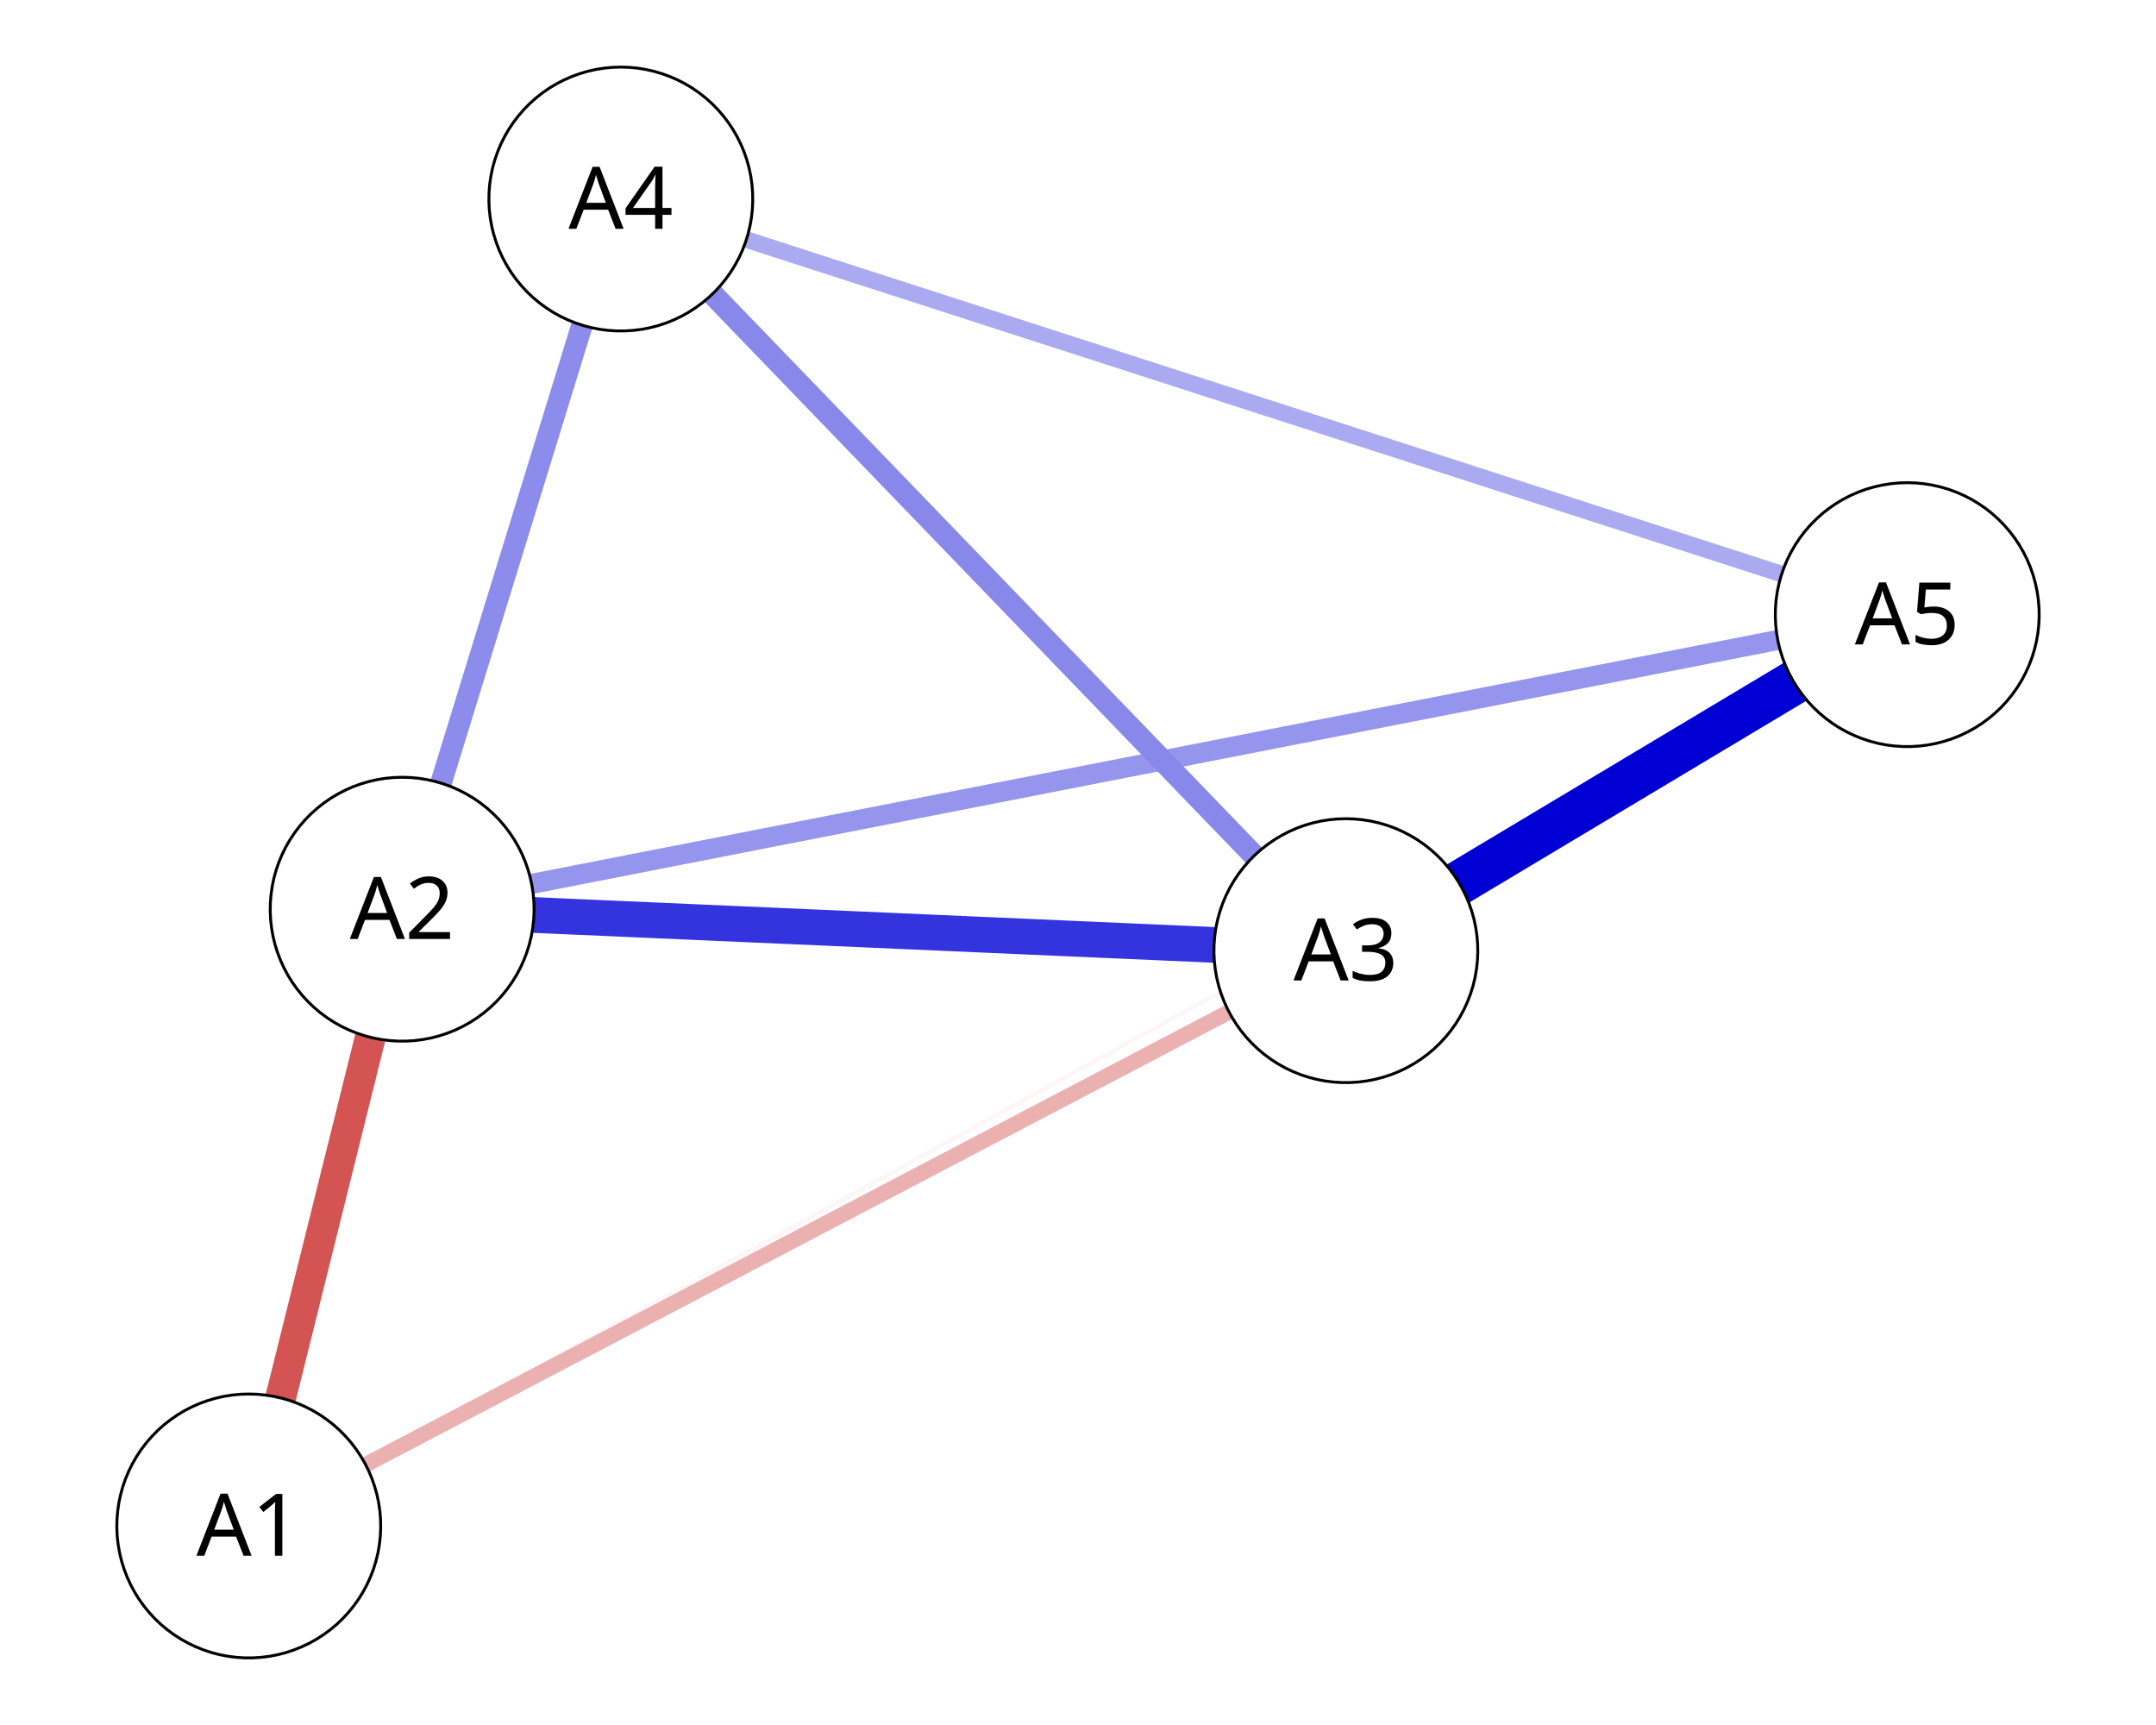
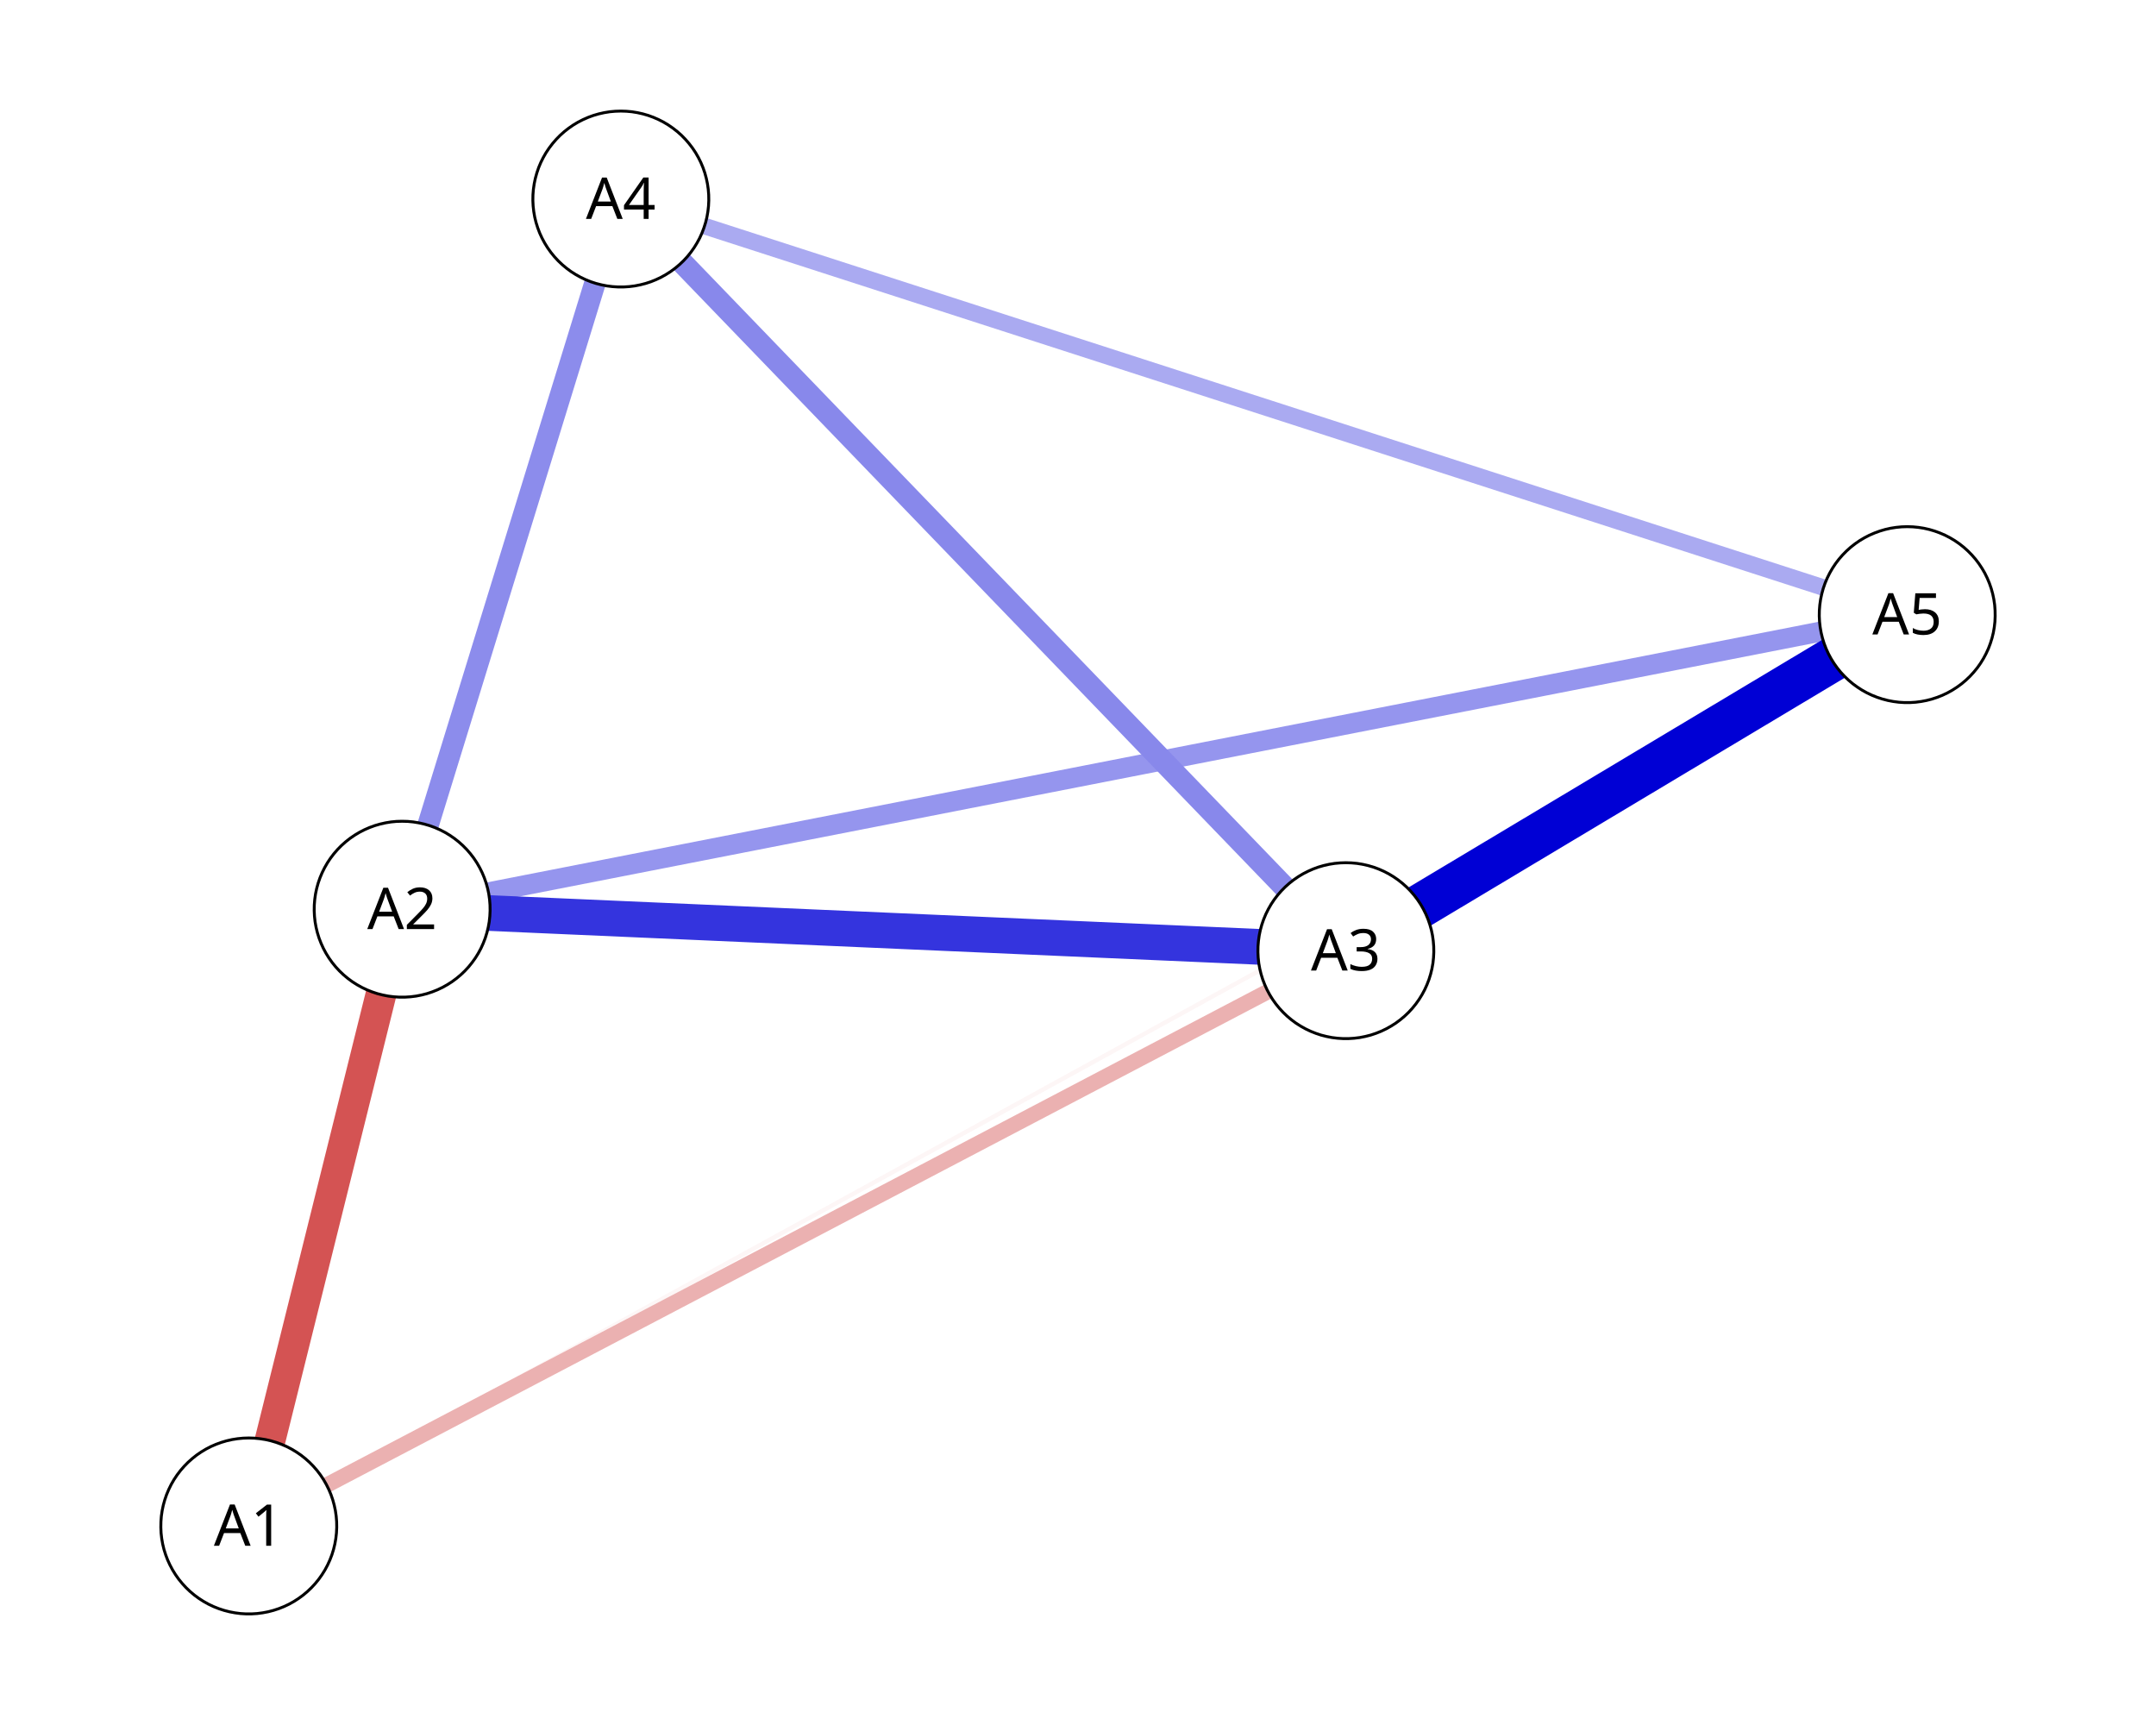
<svg xmlns="http://www.w3.org/2000/svg" class="svglite" data-engine-version="2.0" width="720.00pt" height="576.00pt" viewBox="0 0 720.00 576.00">
  <defs>
    <style type="text/css">
    .svglite line, .svglite polyline, .svglite polygon, .svglite path, .svglite rect, .svglite circle {
      fill: none;
      stroke: #000000;
      stroke-linecap: round;
      stroke-linejoin: round;
      stroke-miterlimit: 10.00;
    }
  </style>
  </defs>
  <rect width="100%" height="100%" style="stroke: none; fill: #FFFFFF;" />
  <defs>
    <clipPath id="cpMC4wMHw3MjAuMDB8MC4wMHw1NzYuMDA=">
      <rect x="0.00" y="0.00" width="720.00" height="576.00" />
    </clipPath>
  </defs>
  <g clip-path="url(#cpMC4wMHw3MjAuMDB8MC4wMHw1NzYuMDA=)">
    <polyline points="83.08,509.54 636.92,205.24 " style="stroke-width: 1.44; stroke: #FDF6F6;" />
    <polyline points="83.08,509.54 449.45,317.44 " style="stroke-width: 5.19; stroke: #EBB1B1;" />
    <polyline points="207.33,66.46 636.92,205.24 " style="stroke-width: 5.53; stroke: #AAAAF1;" />
    <polyline points="134.30,303.60 636.92,205.24 " style="stroke-width: 6.70; stroke: #9595EE;" />
    <polyline points="134.30,303.60 207.33,66.46 " style="stroke-width: 7.17; stroke: #8C8CEC;" />
    <polyline points="449.45,317.44 207.33,66.46 " style="stroke-width: 7.38; stroke: #8888EB;" />
    <polyline points="83.08,509.54 134.30,303.60 " style="stroke-width: 10.25; stroke: #D45353;" />
    <polyline points="134.30,303.60 449.45,317.44 " style="stroke-width: 11.92; stroke: #3434DE;" />
    <polyline points="449.45,317.44 636.92,205.24 " style="stroke-width: 14.74; stroke: #0000D5;" />
-     <polygon points="83.08,465.48 85.87,465.56 88.65,465.83 91.42,466.27 94.14,466.89 96.83,467.68 99.45,468.63 102.01,469.75 104.50,471.03 106.90,472.47 109.20,474.06 111.40,475.78 113.48,477.65 115.44,479.64 117.28,481.75 118.97,483.98 120.52,486.31 121.92,488.73 123.16,491.23 124.24,493.81 125.15,496.46 125.90,499.15 126.47,501.89 126.87,504.65 127.09,507.44 127.13,510.24 127.00,513.03 126.69,515.81 126.21,518.56 125.55,521.28 124.72,523.95 123.72,526.56 122.56,529.11 121.24,531.57 119.76,533.95 118.14,536.22 116.38,538.39 114.48,540.45 112.46,542.38 110.31,544.17 108.06,545.83 105.71,547.34 103.27,548.70 100.74,549.90 98.15,550.94 95.49,551.82 92.78,552.52 90.04,553.05 87.27,553.40 84.47,553.58 81.68,553.58 78.89,553.40 76.11,553.05 73.37,552.52 70.66,551.82 68.01,550.94 65.41,549.90 62.89,548.70 60.44,547.34 58.09,545.83 55.84,544.17 53.70,542.38 51.67,540.45 49.78,538.39 48.01,536.22 46.39,533.95 44.92,531.57 43.60,529.11 42.44,526.56 41.44,523.95 40.61,521.28 39.95,518.56 39.46,515.81 39.15,513.03 39.02,510.24 39.06,507.44 39.29,504.65 39.68,501.89 40.26,499.15 41.00,496.46 41.92,493.81 43.00,491.23 44.24,488.73 45.64,486.31 47.18,483.98 48.88,481.75 50.71,479.64 52.67,477.65 54.75,475.78 56.95,474.06 59.25,472.47 61.65,471.03 64.14,469.75 66.70,468.63 69.33,467.68 72.01,466.89 74.74,466.27 77.50,465.83 80.28,465.56 83.08,465.48 " style="stroke-width: 0.97; stroke: none; fill: #FFFFFF;" />
-     <polygon points="83.08,465.48 85.87,465.56 88.65,465.83 91.42,466.27 94.14,466.89 96.83,467.68 99.45,468.63 102.01,469.75 104.50,471.03 106.90,472.47 109.20,474.06 111.40,475.78 113.48,477.65 115.44,479.64 117.28,481.75 118.97,483.98 120.52,486.31 121.92,488.73 123.16,491.23 124.24,493.81 125.15,496.46 125.90,499.15 126.47,501.89 126.87,504.65 127.09,507.44 127.13,510.24 127.00,513.03 126.69,515.81 126.21,518.56 125.55,521.28 124.72,523.95 123.72,526.56 122.56,529.11 121.24,531.57 119.76,533.95 118.14,536.22 116.38,538.39 114.48,540.45 112.46,542.38 110.31,544.17 108.06,545.83 105.71,547.34 103.27,548.70 100.74,549.90 98.15,550.94 95.49,551.82 92.78,552.52 90.04,553.05 87.27,553.40 84.47,553.58 81.68,553.58 78.89,553.40 76.11,553.05 73.37,552.52 70.66,551.82 68.01,550.94 65.41,549.90 62.89,548.70 60.44,547.34 58.09,545.83 55.84,544.17 53.70,542.38 51.67,540.45 49.78,538.39 48.01,536.22 46.39,533.95 44.92,531.57 43.60,529.11 42.44,526.56 41.44,523.95 40.61,521.28 39.95,518.56 39.46,515.81 39.15,513.03 39.02,510.24 39.06,507.44 39.29,504.65 39.68,501.89 40.26,499.15 41.00,496.46 41.92,493.81 43.00,491.23 44.24,488.73 45.64,486.31 47.18,483.98 48.88,481.75 50.71,479.64 52.67,477.65 54.75,475.78 56.95,474.06 59.25,472.47 61.65,471.03 64.14,469.75 66.70,468.63 69.33,467.68 72.01,466.89 74.74,466.27 77.50,465.83 80.28,465.56 83.08,465.48 " style="stroke-width: 0.97; fill: none;" />
-     <polygon points="134.30,259.54 137.09,259.63 139.88,259.89 142.64,260.33 145.37,260.95 148.05,261.74 150.68,262.69 153.24,263.82 155.72,265.10 158.12,266.53 160.42,268.12 162.62,269.85 164.71,271.71 166.67,273.70 168.50,275.82 170.19,278.04 171.74,280.37 173.14,282.79 174.38,285.30 175.46,287.88 176.37,290.52 177.12,293.21 177.69,295.95 178.09,298.72 178.31,301.50 178.36,304.30 178.22,307.09 177.91,309.87 177.43,312.63 176.77,315.34 175.94,318.01 174.94,320.62 173.78,323.17 172.46,325.63 170.98,328.01 169.36,330.29 167.60,332.46 165.70,334.51 163.68,336.44 161.54,338.24 159.29,339.89 156.93,341.41 154.49,342.77 151.97,343.97 149.37,345.01 146.71,345.88 144.01,346.58 141.26,347.11 138.49,347.46 135.70,347.64 132.90,347.64 130.11,347.46 127.34,347.11 124.59,346.58 121.89,345.88 119.23,345.01 116.63,343.97 114.11,342.77 111.67,341.41 109.31,339.89 107.06,338.24 104.92,336.44 102.90,334.51 101.00,332.46 99.24,330.29 97.61,328.01 96.14,325.63 94.82,323.17 93.66,320.62 92.66,318.01 91.83,315.34 91.17,312.63 90.69,309.87 90.38,307.09 90.24,304.30 90.29,301.50 90.51,298.72 90.91,295.95 91.48,293.21 92.22,290.52 93.14,287.88 94.22,285.30 95.46,282.79 96.86,280.37 98.41,278.04 100.10,275.82 101.93,273.70 103.89,271.71 105.98,269.85 108.17,268.12 110.48,266.53 112.88,265.10 115.36,263.82 117.92,262.69 120.55,261.74 123.23,260.95 125.96,260.33 128.72,259.89 131.50,259.63 134.30,259.54 " style="stroke-width: 0.97; stroke: none; fill: #FFFFFF;" />
-     <polygon points="134.30,259.54 137.09,259.63 139.88,259.89 142.64,260.33 145.37,260.95 148.05,261.74 150.68,262.69 153.24,263.82 155.72,265.10 158.12,266.53 160.42,268.12 162.62,269.85 164.71,271.71 166.67,273.70 168.50,275.82 170.19,278.04 171.74,280.37 173.14,282.79 174.38,285.30 175.46,287.88 176.37,290.52 177.12,293.21 177.69,295.95 178.09,298.72 178.31,301.50 178.36,304.30 178.22,307.09 177.91,309.87 177.43,312.63 176.77,315.34 175.94,318.01 174.94,320.62 173.78,323.17 172.46,325.63 170.98,328.01 169.36,330.29 167.60,332.46 165.70,334.51 163.68,336.44 161.54,338.24 159.29,339.89 156.93,341.41 154.49,342.77 151.97,343.97 149.37,345.01 146.71,345.88 144.01,346.58 141.26,347.11 138.49,347.46 135.70,347.64 132.90,347.64 130.11,347.46 127.34,347.11 124.59,346.58 121.89,345.88 119.23,345.01 116.63,343.97 114.11,342.77 111.67,341.41 109.31,339.89 107.06,338.24 104.92,336.44 102.90,334.51 101.00,332.46 99.24,330.29 97.61,328.01 96.14,325.63 94.82,323.17 93.66,320.62 92.66,318.01 91.83,315.34 91.17,312.63 90.69,309.87 90.38,307.09 90.24,304.30 90.29,301.50 90.51,298.72 90.91,295.95 91.48,293.21 92.22,290.52 93.14,287.88 94.22,285.30 95.46,282.79 96.86,280.37 98.41,278.04 100.10,275.82 101.93,273.70 103.89,271.71 105.98,269.85 108.17,268.12 110.48,266.53 112.88,265.10 115.36,263.82 117.92,262.69 120.55,261.74 123.23,260.95 125.96,260.33 128.72,259.89 131.50,259.63 134.30,259.54 " style="stroke-width: 0.97; fill: none;" />
-     <polygon points="449.45,273.38 452.25,273.47 455.03,273.73 457.79,274.17 460.52,274.79 463.20,275.58 465.83,276.53 468.39,277.66 470.87,278.94 473.27,280.37 475.58,281.96 477.77,283.69 479.86,285.55 481.82,287.54 483.65,289.66 485.34,291.88 486.89,294.21 488.29,296.63 489.53,299.14 490.61,301.72 491.53,304.36 492.27,307.05 492.84,309.79 493.24,312.56 493.46,315.34 493.51,318.14 493.37,320.93 493.06,323.71 492.58,326.47 491.92,329.18 491.09,331.85 490.09,334.46 488.93,337.01 487.61,339.47 486.14,341.85 484.51,344.13 482.75,346.30 480.85,348.35 478.83,350.28 476.69,352.08 474.44,353.73 472.08,355.25 469.64,356.61 467.12,357.81 464.52,358.85 461.86,359.72 459.16,360.42 456.41,360.95 453.64,361.30 450.85,361.48 448.05,361.48 445.26,361.30 442.49,360.95 439.74,360.42 437.04,359.72 434.38,358.85 431.78,357.81 429.26,356.61 426.82,355.25 424.46,353.73 422.21,352.08 420.07,350.28 418.05,348.35 416.15,346.30 414.39,344.13 412.77,341.85 411.29,339.47 409.97,337.01 408.81,334.46 407.81,331.85 406.98,329.18 406.32,326.47 405.84,323.71 405.53,320.93 405.39,318.14 405.44,315.34 405.66,312.56 406.06,309.79 406.63,307.05 407.38,304.36 408.29,301.72 409.37,299.14 410.61,296.63 412.01,294.21 413.56,291.88 415.25,289.66 417.08,287.54 419.04,285.55 421.13,283.69 423.33,281.96 425.63,280.37 428.03,278.94 430.51,277.66 433.07,276.53 435.70,275.58 438.38,274.79 441.11,274.17 443.87,273.73 446.66,273.47 449.45,273.38 " style="stroke-width: 0.97; stroke: none; fill: #FFFFFF;" />
-     <polygon points="449.45,273.38 452.25,273.47 455.03,273.73 457.79,274.17 460.52,274.79 463.20,275.58 465.83,276.53 468.39,277.66 470.87,278.94 473.27,280.37 475.58,281.96 477.77,283.69 479.86,285.55 481.82,287.54 483.65,289.66 485.34,291.88 486.89,294.21 488.29,296.63 489.53,299.14 490.61,301.72 491.53,304.36 492.27,307.05 492.84,309.79 493.24,312.56 493.46,315.34 493.51,318.14 493.37,320.93 493.06,323.71 492.58,326.47 491.92,329.18 491.09,331.85 490.09,334.46 488.93,337.01 487.61,339.47 486.14,341.85 484.51,344.13 482.75,346.30 480.85,348.35 478.83,350.28 476.69,352.08 474.44,353.73 472.08,355.25 469.64,356.61 467.12,357.81 464.52,358.85 461.86,359.72 459.16,360.42 456.41,360.95 453.64,361.30 450.85,361.48 448.05,361.48 445.26,361.30 442.49,360.95 439.74,360.42 437.04,359.72 434.38,358.85 431.78,357.81 429.26,356.61 426.82,355.25 424.46,353.73 422.21,352.08 420.07,350.28 418.05,348.35 416.15,346.30 414.39,344.13 412.77,341.85 411.29,339.47 409.97,337.01 408.81,334.46 407.81,331.85 406.98,329.18 406.32,326.47 405.84,323.71 405.53,320.93 405.39,318.14 405.44,315.34 405.66,312.56 406.06,309.79 406.63,307.05 407.38,304.36 408.29,301.72 409.37,299.14 410.61,296.63 412.01,294.21 413.56,291.88 415.25,289.66 417.08,287.54 419.04,285.55 421.13,283.69 423.33,281.96 425.63,280.37 428.03,278.94 430.51,277.66 433.07,276.53 435.70,275.58 438.38,274.79 441.11,274.17 443.87,273.73 446.66,273.47 449.45,273.38 " style="stroke-width: 0.97; fill: none;" />
-     <polygon points="207.33,22.40 210.12,22.49 212.90,22.75 215.66,23.20 218.39,23.81 221.07,24.60 223.70,25.56 226.26,26.68 228.75,27.96 231.15,29.39 233.45,30.98 235.65,32.71 237.73,34.57 239.69,36.56 241.52,38.68 243.22,40.90 244.77,43.23 246.16,45.65 247.41,48.16 248.49,50.74 249.40,53.38 250.15,56.07 250.72,58.81 251.12,61.58 251.34,64.36 251.38,67.16 251.25,69.95 250.94,72.73 250.45,75.49 249.79,78.20 248.96,80.87 247.97,83.48 246.81,86.03 245.48,88.49 244.01,90.87 242.39,93.15 240.63,95.32 238.73,97.37 236.70,99.30 234.56,101.10 232.31,102.75 229.96,104.27 227.52,105.63 224.99,106.83 222.40,107.87 219.74,108.74 217.03,109.44 214.29,109.97 211.51,110.32 208.72,110.50 205.93,110.50 203.14,110.32 200.36,109.97 197.62,109.44 194.91,108.74 192.26,107.87 189.66,106.83 187.13,105.63 184.69,104.27 182.34,102.75 180.09,101.10 177.95,99.30 175.92,97.37 174.03,95.32 172.26,93.15 170.64,90.87 169.17,88.49 167.85,86.03 166.68,83.48 165.69,80.87 164.86,78.20 164.20,75.49 163.71,72.73 163.40,69.95 163.27,67.16 163.31,64.36 163.53,61.58 163.93,58.81 164.50,56.07 165.25,53.38 166.16,50.74 167.24,48.16 168.49,45.65 169.88,43.23 171.43,40.90 173.13,38.68 174.96,36.56 176.92,34.57 179.00,32.71 181.20,30.98 183.50,29.39 185.90,27.96 188.39,26.68 190.95,25.56 193.58,24.60 196.26,23.81 198.99,23.20 201.75,22.75 204.53,22.49 207.33,22.40 " style="stroke-width: 0.97; stroke: none; fill: #FFFFFF;" />
-     <polygon points="207.33,22.40 210.12,22.49 212.90,22.75 215.66,23.20 218.39,23.81 221.07,24.60 223.70,25.56 226.26,26.68 228.75,27.96 231.15,29.39 233.45,30.98 235.65,32.71 237.73,34.57 239.69,36.56 241.52,38.68 243.22,40.90 244.77,43.23 246.16,45.65 247.41,48.16 248.49,50.74 249.40,53.38 250.15,56.07 250.72,58.81 251.12,61.58 251.34,64.36 251.38,67.16 251.25,69.95 250.94,72.73 250.45,75.49 249.79,78.20 248.96,80.87 247.97,83.48 246.81,86.03 245.48,88.49 244.01,90.87 242.39,93.15 240.63,95.32 238.73,97.37 236.70,99.30 234.56,101.10 232.31,102.75 229.96,104.27 227.52,105.63 224.99,106.83 222.40,107.87 219.74,108.74 217.03,109.44 214.29,109.97 211.51,110.32 208.72,110.50 205.93,110.50 203.14,110.32 200.36,109.97 197.62,109.44 194.91,108.74 192.26,107.87 189.66,106.83 187.13,105.63 184.69,104.27 182.34,102.75 180.09,101.10 177.95,99.30 175.92,97.37 174.03,95.32 172.26,93.15 170.64,90.87 169.17,88.49 167.85,86.03 166.68,83.48 165.69,80.87 164.86,78.20 164.20,75.49 163.71,72.73 163.40,69.95 163.27,67.16 163.31,64.36 163.53,61.58 163.93,58.81 164.50,56.07 165.25,53.38 166.16,50.74 167.24,48.16 168.49,45.65 169.88,43.23 171.43,40.90 173.13,38.68 174.96,36.56 176.92,34.57 179.00,32.71 181.20,30.98 183.50,29.39 185.90,27.96 188.39,26.68 190.95,25.56 193.58,24.60 196.26,23.81 198.99,23.20 201.75,22.75 204.53,22.49 207.33,22.40 " style="stroke-width: 0.97; fill: none;" />
-     <polygon points="636.92,161.17 639.72,161.26 642.50,161.53 645.26,161.97 647.99,162.59 650.67,163.37 653.30,164.33 655.86,165.45 658.35,166.73 660.75,168.17 663.05,169.75 665.25,171.48 667.33,173.35 669.29,175.34 671.12,177.45 672.82,179.68 674.36,182.01 675.76,184.43 677.00,186.93 678.08,189.51 679.00,192.15 679.74,194.85 680.32,197.59 680.71,200.35 680.94,203.14 680.98,205.94 680.85,208.73 680.54,211.51 680.05,214.26 679.39,216.98 678.56,219.65 677.56,222.26 676.40,224.80 675.08,227.27 673.61,229.64 671.99,231.92 670.22,234.09 668.33,236.15 666.30,238.07 664.16,239.87 661.91,241.53 659.56,243.04 657.11,244.40 654.59,245.60 651.99,246.64 649.34,247.51 646.63,248.22 643.89,248.75 641.11,249.10 638.32,249.28 635.53,249.28 632.73,249.10 629.96,248.75 627.22,248.22 624.51,247.51 621.85,246.64 619.26,245.60 616.73,244.40 614.29,243.04 611.94,241.53 609.69,239.87 607.54,238.07 605.52,236.15 603.62,234.09 601.86,231.92 600.24,229.64 598.76,227.27 597.44,224.80 596.28,222.26 595.28,219.65 594.45,216.98 593.79,214.26 593.31,211.51 593.00,208.73 592.87,205.94 592.91,203.14 593.13,200.35 593.53,197.59 594.10,194.85 594.85,192.15 595.76,189.51 596.84,186.93 598.08,184.43 599.48,182.01 601.03,179.68 602.72,177.45 604.56,175.34 606.52,173.35 608.60,171.48 610.80,169.75 613.10,168.17 615.50,166.73 617.99,165.45 620.55,164.33 623.17,163.37 625.86,162.59 628.58,161.97 631.35,161.53 634.13,161.26 636.92,161.17 " style="stroke-width: 0.97; stroke: none; fill: #FFFFFF;" />
-     <polygon points="636.92,161.17 639.72,161.26 642.50,161.53 645.26,161.97 647.99,162.59 650.67,163.37 653.30,164.33 655.86,165.45 658.35,166.73 660.75,168.17 663.05,169.75 665.25,171.48 667.33,173.35 669.29,175.34 671.12,177.45 672.82,179.68 674.36,182.01 675.76,184.43 677.00,186.93 678.08,189.51 679.00,192.15 679.74,194.85 680.32,197.59 680.71,200.35 680.94,203.14 680.98,205.94 680.85,208.73 680.54,211.51 680.05,214.26 679.39,216.98 678.56,219.65 677.56,222.26 676.40,224.80 675.08,227.27 673.61,229.64 671.99,231.92 670.22,234.09 668.33,236.15 666.30,238.07 664.16,239.87 661.91,241.53 659.56,243.04 657.11,244.40 654.59,245.60 651.99,246.64 649.34,247.51 646.63,248.22 643.89,248.75 641.11,249.10 638.32,249.28 635.53,249.28 632.73,249.10 629.96,248.75 627.22,248.22 624.51,247.51 621.85,246.64 619.26,245.60 616.73,244.40 614.29,243.04 611.94,241.53 609.69,239.87 607.54,238.07 605.52,236.15 603.62,234.09 601.86,231.92 600.24,229.64 598.76,227.27 597.44,224.80 596.28,222.26 595.28,219.65 594.45,216.98 593.79,214.26 593.31,211.51 593.00,208.73 592.87,205.94 592.91,203.14 593.13,200.35 593.53,197.59 594.10,194.85 594.85,192.15 595.76,189.51 596.84,186.93 598.08,184.43 599.48,182.01 601.03,179.68 602.72,177.45 604.56,175.34 606.52,173.35 608.60,171.48 610.80,169.75 613.10,168.17 615.50,166.73 617.99,165.45 620.55,164.33 623.17,163.37 625.86,162.59 628.58,161.97 631.35,161.53 634.13,161.26 636.92,161.17 " style="stroke-width: 0.97; fill: none;" />
-     <text x="83.08" y="519.47" text-anchor="middle" style="font-size: 28.88px; font-family: sans;" textLength="35.33px" lengthAdjust="spacingAndGlyphs">A1</text>
-     <text x="134.30" y="313.54" text-anchor="middle" style="font-size: 28.88px; font-family: sans;" textLength="35.33px" lengthAdjust="spacingAndGlyphs">A2</text>
-     <text x="449.45" y="327.38" text-anchor="middle" style="font-size: 28.88px; font-family: sans;" textLength="35.33px" lengthAdjust="spacingAndGlyphs">A3</text>
-     <text x="207.33" y="76.40" text-anchor="middle" style="font-size: 28.88px; font-family: sans;" textLength="35.33px" lengthAdjust="spacingAndGlyphs">A4</text>
-     <text x="636.92" y="215.17" text-anchor="middle" style="font-size: 28.88px; font-family: sans;" textLength="35.33px" lengthAdjust="spacingAndGlyphs">A5</text>
+     <polygon points="83.08,480.16 84.94,480.22 86.80,480.40 88.64,480.69 90.45,481.10 92.24,481.63 93.99,482.27 95.70,483.01 97.36,483.87 98.96,484.83 100.49,485.88 101.96,487.04 103.35,488.28 104.66,489.61 105.88,491.02 107.01,492.50 108.04,494.05 108.97,495.67 109.80,497.34 110.52,499.05 111.13,500.82 111.62,502.61 112.01,504.44 112.27,506.28 112.42,508.14 112.45,510.00 112.36,511.87 112.15,513.72 111.83,515.55 111.39,517.37 110.84,519.15 110.17,520.89 109.40,522.58 108.52,524.23 107.53,525.81 106.45,527.33 105.28,528.77 104.01,530.14 102.66,531.43 101.24,532.63 99.73,533.73 98.17,534.74 96.54,535.65 94.85,536.45 93.12,537.14 91.35,537.72 89.55,538.19 87.72,538.54 85.87,538.78 84.01,538.90 82.14,538.90 80.28,538.78 78.44,538.54 76.61,538.19 74.80,537.72 73.03,537.14 71.30,536.45 69.62,535.65 67.99,534.74 66.42,533.73 64.92,532.63 63.49,531.43 62.14,530.14 60.88,528.77 59.70,527.33 58.62,525.81 57.64,524.23 56.76,522.58 55.98,520.89 55.32,519.15 54.76,517.37 54.32,515.55 54.00,513.72 53.79,511.87 53.71,510.00 53.74,508.14 53.88,506.28 54.15,504.44 54.53,502.61 55.03,500.82 55.64,499.05 56.36,497.34 57.18,495.67 58.12,494.05 59.15,492.50 60.28,491.02 61.50,489.61 62.81,488.28 64.20,487.04 65.66,485.88 67.20,484.83 68.79,483.87 70.45,483.01 72.16,482.27 73.91,481.63 75.70,481.10 77.52,480.69 79.36,480.40 81.21,480.22 83.08,480.16 " style="stroke-width: 0.97; stroke: none; fill: #FFFFFF;" />
+     <polygon points="83.08,480.16 84.94,480.22 86.80,480.40 88.64,480.69 90.45,481.10 92.24,481.63 93.99,482.27 95.70,483.01 97.36,483.87 98.96,484.83 100.49,485.88 101.96,487.04 103.35,488.28 104.66,489.61 105.88,491.02 107.01,492.50 108.04,494.05 108.97,495.67 109.80,497.34 110.52,499.05 111.13,500.82 111.62,502.61 112.01,504.44 112.27,506.28 112.42,508.14 112.45,510.00 112.36,511.87 112.15,513.72 111.83,515.55 111.39,517.37 110.84,519.15 110.17,520.89 109.40,522.58 108.52,524.23 107.53,525.81 106.45,527.33 105.28,528.77 104.01,530.14 102.66,531.43 101.24,532.63 99.73,533.73 98.17,534.74 96.54,535.65 94.85,536.45 93.12,537.14 91.35,537.72 89.55,538.19 87.72,538.54 85.87,538.78 84.01,538.90 82.14,538.90 80.28,538.78 78.44,538.54 76.61,538.19 74.80,537.72 73.03,537.14 71.30,536.45 69.62,535.65 67.99,534.74 66.42,533.73 64.92,532.63 63.49,531.43 62.14,530.14 60.88,528.77 59.70,527.33 58.62,525.81 57.64,524.23 56.76,522.58 55.98,520.89 55.32,519.15 54.76,517.37 54.32,515.55 54.00,513.72 53.79,511.87 53.71,510.00 53.74,508.14 53.88,506.28 54.15,504.44 54.53,502.61 55.03,500.82 55.64,499.05 56.36,497.34 57.18,495.67 58.12,494.05 59.15,492.50 60.28,491.02 61.50,489.61 62.81,488.28 64.20,487.04 65.66,485.88 67.20,484.83 68.79,483.87 70.45,483.01 72.16,482.27 73.91,481.63 75.70,481.10 77.52,480.69 79.36,480.40 81.21,480.22 83.08,480.16 " style="stroke-width: 0.97; fill: none;" />
+     <polygon points="134.30,274.23 136.16,274.28 138.02,274.46 139.86,274.76 141.68,275.17 143.47,275.69 145.22,276.33 146.92,277.08 148.58,277.93 150.18,278.89 151.72,279.95 153.18,281.10 154.57,282.34 155.88,283.67 157.10,285.08 158.23,286.56 159.26,288.11 160.19,289.73 161.02,291.40 161.74,293.12 162.35,294.88 162.85,296.68 163.23,298.50 163.49,300.34 163.64,302.20 163.67,304.07 163.58,305.93 163.38,307.78 163.05,309.62 162.61,311.43 162.06,313.21 161.39,314.95 160.62,316.65 159.74,318.29 158.76,319.87 157.67,321.39 156.50,322.84 155.23,324.21 153.89,325.49 152.46,326.69 150.96,327.80 149.39,328.80 147.76,329.71 146.08,330.51 144.35,331.20 142.58,331.79 140.77,332.25 138.94,332.61 137.09,332.84 135.23,332.96 133.37,332.96 131.51,332.84 129.66,332.61 127.83,332.25 126.02,331.79 124.25,331.20 122.52,330.51 120.84,329.71 119.21,328.80 117.64,327.80 116.14,326.69 114.71,325.49 113.36,324.21 112.10,322.84 110.92,321.39 109.84,319.87 108.86,318.29 107.98,316.65 107.21,314.95 106.54,313.21 105.99,311.43 105.55,309.62 105.22,307.78 105.02,305.93 104.93,304.07 104.96,302.20 105.11,300.34 105.37,298.50 105.75,296.68 106.25,294.88 106.86,293.12 107.58,291.40 108.41,289.73 109.34,288.11 110.37,286.56 111.50,285.08 112.72,283.67 114.03,282.34 115.42,281.10 116.88,279.95 118.42,278.89 120.02,277.93 121.67,277.08 123.38,276.33 125.13,275.69 126.92,275.17 128.74,274.76 130.58,274.46 132.44,274.28 134.30,274.23 " style="stroke-width: 0.97; stroke: none; fill: #FFFFFF;" />
+     <polygon points="134.30,274.23 136.16,274.28 138.02,274.46 139.86,274.76 141.68,275.17 143.47,275.69 145.22,276.33 146.92,277.08 148.58,277.93 150.18,278.89 151.72,279.95 153.18,281.10 154.57,282.34 155.88,283.67 157.10,285.08 158.23,286.56 159.26,288.11 160.19,289.73 161.02,291.40 161.74,293.12 162.35,294.88 162.85,296.68 163.23,298.50 163.49,300.34 163.64,302.20 163.67,304.07 163.58,305.93 163.38,307.78 163.05,309.62 162.61,311.43 162.06,313.21 161.39,314.95 160.62,316.65 159.74,318.29 158.76,319.87 157.67,321.39 156.50,322.84 155.23,324.21 153.89,325.49 152.46,326.69 150.96,327.80 149.39,328.80 147.76,329.71 146.08,330.51 144.35,331.20 142.58,331.79 140.77,332.25 138.94,332.61 137.09,332.84 135.23,332.96 133.37,332.96 131.51,332.84 129.66,332.61 127.83,332.25 126.02,331.79 124.25,331.20 122.52,330.51 120.84,329.71 119.21,328.80 117.64,327.80 116.14,326.69 114.71,325.49 113.36,324.21 112.10,322.84 110.92,321.39 109.84,319.87 108.86,318.29 107.98,316.65 107.21,314.95 106.54,313.21 105.99,311.43 105.55,309.62 105.22,307.78 105.02,305.93 104.93,304.07 104.96,302.20 105.11,300.34 105.37,298.50 105.75,296.68 106.25,294.88 106.86,293.12 107.58,291.40 108.41,289.73 109.34,288.11 110.37,286.56 111.50,285.08 112.72,283.67 114.03,282.34 115.42,281.10 116.88,279.95 118.42,278.89 120.02,277.93 121.67,277.08 123.38,276.33 125.13,275.69 126.92,275.17 128.74,274.76 130.58,274.46 132.44,274.28 134.30,274.23 " style="stroke-width: 0.97; fill: none;" />
+     <polygon points="449.45,288.07 451.31,288.13 453.17,288.30 455.01,288.60 456.83,289.01 458.62,289.53 460.37,290.17 462.08,290.92 463.73,291.77 465.33,292.73 466.87,293.79 468.33,294.94 469.72,296.18 471.03,297.51 472.25,298.92 473.38,300.40 474.41,301.95 475.34,303.57 476.17,305.24 476.89,306.96 477.50,308.72 478.00,310.52 478.38,312.34 478.64,314.19 478.79,316.04 478.82,317.91 478.73,319.77 478.53,321.62 478.20,323.46 477.76,325.27 477.21,327.05 476.54,328.79 475.77,330.49 474.89,332.13 473.91,333.71 472.83,335.23 471.65,336.68 470.39,338.05 469.04,339.33 467.61,340.53 466.11,341.64 464.54,342.64 462.91,343.55 461.23,344.35 459.50,345.04 457.73,345.63 455.92,346.09 454.09,346.45 452.24,346.68 450.38,346.80 448.52,346.80 446.66,346.68 444.81,346.45 442.98,346.09 441.17,345.63 439.40,345.04 437.67,344.35 435.99,343.55 434.36,342.64 432.79,341.64 431.29,340.53 429.86,339.33 428.52,338.05 427.25,336.68 426.07,335.23 424.99,333.71 424.01,332.13 423.13,330.49 422.36,328.79 421.69,327.05 421.14,325.27 420.70,323.46 420.37,321.62 420.17,319.77 420.08,317.91 420.11,316.04 420.26,314.19 420.52,312.34 420.90,310.52 421.40,308.72 422.01,306.96 422.73,305.24 423.56,303.57 424.49,301.95 425.52,300.40 426.65,298.92 427.87,297.51 429.18,296.18 430.57,294.94 432.03,293.79 433.57,292.73 435.17,291.77 436.83,290.92 438.53,290.17 440.28,289.53 442.07,289.01 443.89,288.60 445.73,288.30 447.59,288.13 449.45,288.07 " style="stroke-width: 0.97; stroke: none; fill: #FFFFFF;" />
+     <polygon points="449.45,288.07 451.31,288.13 453.17,288.30 455.01,288.60 456.83,289.01 458.62,289.53 460.37,290.17 462.08,290.92 463.73,291.77 465.33,292.73 466.87,293.79 468.33,294.94 469.72,296.18 471.03,297.51 472.25,298.92 473.38,300.40 474.41,301.95 475.34,303.57 476.17,305.24 476.89,306.96 477.50,308.72 478.00,310.52 478.38,312.34 478.64,314.19 478.79,316.04 478.82,317.91 478.73,319.77 478.53,321.62 478.20,323.46 477.76,325.27 477.21,327.05 476.54,328.79 475.77,330.49 474.89,332.13 473.91,333.71 472.83,335.23 471.65,336.68 470.39,338.05 469.04,339.33 467.61,340.53 466.11,341.64 464.54,342.64 462.91,343.55 461.23,344.35 459.50,345.04 457.73,345.63 455.92,346.09 454.09,346.45 452.24,346.68 450.38,346.80 448.52,346.80 446.66,346.68 444.81,346.45 442.98,346.09 441.17,345.63 439.40,345.04 437.67,344.35 435.99,343.55 434.36,342.64 432.79,341.64 431.29,340.53 429.86,339.33 428.52,338.05 427.25,336.68 426.07,335.23 424.99,333.71 424.01,332.13 423.13,330.49 422.36,328.79 421.69,327.05 421.14,325.27 420.70,323.46 420.37,321.62 420.17,319.77 420.08,317.91 420.11,316.04 420.26,314.19 420.52,312.34 420.90,310.52 421.40,308.72 422.01,306.96 422.73,305.24 423.56,303.57 424.49,301.95 425.52,300.40 426.65,298.92 427.87,297.51 429.18,296.18 430.57,294.94 432.03,293.79 433.57,292.73 435.17,291.77 436.83,290.92 438.53,290.17 440.28,289.53 442.07,289.01 443.89,288.60 445.73,288.30 447.59,288.13 449.45,288.07 " style="stroke-width: 0.97; fill: none;" />
+     <polygon points="207.33,37.09 209.19,37.15 211.04,37.32 212.88,37.62 214.70,38.03 216.49,38.55 218.24,39.19 219.95,39.94 221.61,40.79 223.21,41.75 224.74,42.81 226.21,43.96 227.60,45.20 228.90,46.53 230.12,47.94 231.25,49.42 232.29,50.97 233.22,52.59 234.05,54.26 234.77,55.98 235.38,57.74 235.87,59.54 236.25,61.36 236.52,63.21 236.67,65.06 236.70,66.93 236.61,68.79 236.40,70.64 236.08,72.48 235.64,74.29 235.08,76.07 234.42,77.81 233.65,79.51 232.76,81.15 231.78,82.73 230.70,84.25 229.53,85.70 228.26,87.07 226.91,88.35 225.48,89.55 223.98,90.66 222.41,91.66 220.79,92.57 219.10,93.37 217.37,94.07 215.60,94.65 213.80,95.11 211.97,95.47 210.12,95.70 208.26,95.82 206.39,95.82 204.53,95.70 202.68,95.47 200.85,95.11 199.05,94.65 197.28,94.07 195.55,93.37 193.87,92.57 192.24,91.66 190.67,90.66 189.17,89.55 187.74,88.35 186.39,87.07 185.13,85.70 183.95,84.25 182.87,82.73 181.89,81.15 181.01,79.51 180.23,77.81 179.57,76.07 179.01,74.29 178.57,72.48 178.25,70.64 178.04,68.79 177.95,66.93 177.98,65.06 178.13,63.21 178.40,61.36 178.78,59.54 179.28,57.74 179.88,55.98 180.60,54.26 181.43,52.59 182.36,50.97 183.40,49.42 184.53,47.94 185.75,46.53 187.05,45.20 188.44,43.96 189.91,42.81 191.44,41.75 193.04,40.79 194.70,39.94 196.41,39.19 198.16,38.55 199.95,38.03 201.77,37.62 203.61,37.32 205.46,37.15 207.33,37.09 " style="stroke-width: 0.97; stroke: none; fill: #FFFFFF;" />
+     <polygon points="207.33,37.09 209.19,37.15 211.04,37.32 212.88,37.62 214.70,38.03 216.49,38.55 218.24,39.19 219.95,39.94 221.61,40.79 223.21,41.75 224.74,42.81 226.21,43.96 227.60,45.20 228.90,46.53 230.12,47.94 231.25,49.42 232.29,50.97 233.22,52.59 234.05,54.26 234.77,55.98 235.38,57.74 235.87,59.54 236.25,61.36 236.52,63.21 236.67,65.06 236.70,66.93 236.61,68.79 236.40,70.64 236.08,72.48 235.64,74.29 235.08,76.07 234.42,77.81 233.65,79.51 232.76,81.15 231.78,82.73 230.70,84.25 229.53,85.70 228.26,87.07 226.91,88.35 225.48,89.55 223.98,90.66 222.41,91.66 220.79,92.57 219.10,93.37 217.37,94.07 215.60,94.65 213.80,95.11 211.97,95.47 210.12,95.70 208.26,95.82 206.39,95.82 204.53,95.70 202.68,95.47 200.85,95.11 199.05,94.65 197.28,94.07 195.55,93.37 193.87,92.57 192.24,91.66 190.67,90.66 189.17,89.55 187.74,88.35 186.39,87.07 185.13,85.70 183.95,84.25 182.87,82.73 181.89,81.15 181.01,79.51 180.23,77.81 179.57,76.07 179.01,74.29 178.57,72.48 178.25,70.64 178.04,68.79 177.95,66.93 177.98,65.06 178.13,63.21 178.40,61.36 178.78,59.54 179.28,57.74 179.88,55.98 180.60,54.26 181.43,52.59 182.36,50.97 183.40,49.42 184.53,47.94 185.75,46.53 187.05,45.20 188.44,43.96 189.91,42.81 191.44,41.75 193.04,40.79 194.70,39.94 196.41,39.19 198.16,38.55 199.95,38.03 201.77,37.62 203.61,37.32 205.46,37.15 207.33,37.09 " style="stroke-width: 0.97; fill: none;" />
+     <polygon points="636.92,175.86 638.79,175.92 640.64,176.10 642.48,176.39 644.30,176.80 646.09,177.33 647.84,177.97 649.55,178.71 651.21,179.57 652.80,180.52 654.34,181.58 655.80,182.73 657.19,183.98 658.50,185.31 659.72,186.71 660.85,188.20 661.88,189.75 662.82,191.36 663.64,193.03 664.36,194.75 664.97,196.51 665.47,198.31 665.85,200.14 666.12,201.98 666.26,203.84 666.29,205.70 666.21,207.56 666.00,209.42 665.68,211.25 665.24,213.06 664.68,214.84 664.02,216.59 663.24,218.28 662.36,219.92 661.38,221.51 660.30,223.03 659.12,224.47 657.86,225.84 656.51,227.13 655.08,228.33 653.58,229.43 652.01,230.44 650.38,231.35 648.70,232.15 646.97,232.84 645.20,233.42 643.39,233.89 641.56,234.24 639.72,234.48 637.86,234.60 635.99,234.60 634.13,234.48 632.28,234.24 630.45,233.89 628.65,233.42 626.88,232.84 625.15,232.15 623.46,231.35 621.83,230.44 620.27,229.43 618.76,228.33 617.34,227.13 615.99,225.84 614.72,224.47 613.55,223.03 612.47,221.51 611.48,219.92 610.60,218.28 609.83,216.59 609.16,214.84 608.61,213.06 608.17,211.25 607.85,209.42 607.64,207.56 607.55,205.70 607.58,203.84 607.73,201.98 607.99,200.14 608.38,198.31 608.87,196.51 609.48,194.75 610.20,193.03 611.03,191.36 611.96,189.75 612.99,188.20 614.12,186.71 615.34,185.31 616.65,183.98 618.04,182.73 619.51,181.58 621.04,180.52 622.64,179.57 624.30,178.71 626.01,177.97 627.76,177.33 629.55,176.80 631.36,176.39 633.20,176.10 635.06,175.92 636.92,175.86 " style="stroke-width: 0.97; stroke: none; fill: #FFFFFF;" />
+     <polygon points="636.92,175.86 638.79,175.92 640.64,176.10 642.48,176.39 644.30,176.80 646.09,177.33 647.84,177.97 649.55,178.71 651.21,179.57 652.80,180.52 654.34,181.58 655.80,182.73 657.19,183.98 658.50,185.31 659.72,186.71 660.85,188.20 661.88,189.75 662.82,191.36 663.64,193.03 664.36,194.75 664.97,196.51 665.47,198.31 665.85,200.14 666.12,201.98 666.26,203.84 666.29,205.70 666.21,207.56 666.00,209.42 665.68,211.25 665.24,213.06 664.68,214.84 664.02,216.59 663.24,218.28 662.36,219.92 661.38,221.51 660.30,223.03 659.12,224.47 657.86,225.84 656.51,227.13 655.08,228.33 653.58,229.43 652.01,230.44 650.38,231.35 648.70,232.15 646.97,232.84 645.20,233.42 643.39,233.89 641.56,234.24 639.72,234.48 637.86,234.60 635.99,234.60 634.13,234.48 632.28,234.24 630.45,233.89 628.65,233.42 626.88,232.84 625.15,232.15 623.46,231.35 621.83,230.44 620.27,229.43 618.76,228.33 617.34,227.13 615.99,225.84 614.72,224.47 613.55,223.03 612.47,221.51 611.48,219.92 610.60,218.28 609.83,216.59 609.16,214.84 608.61,213.06 608.17,211.25 607.85,209.42 607.64,207.56 607.55,205.70 607.58,203.84 607.73,201.98 607.99,200.14 608.38,198.31 608.87,196.51 609.48,194.75 610.20,193.03 611.03,191.36 611.96,189.75 612.99,188.20 614.12,186.71 615.34,185.31 616.65,183.98 618.04,182.73 619.51,181.58 621.04,180.52 622.64,179.57 624.30,178.71 626.01,177.97 627.76,177.33 629.55,176.80 631.36,176.39 633.20,176.10 635.06,175.92 636.92,175.86 " style="stroke-width: 0.97; fill: none;" />
+     <text x="83.08" y="516.16" text-anchor="middle" style="font-size: 19.25px; font-family: sans;" textLength="23.55px" lengthAdjust="spacingAndGlyphs">A1</text>
+     <text x="134.30" y="310.23" text-anchor="middle" style="font-size: 19.25px; font-family: sans;" textLength="23.55px" lengthAdjust="spacingAndGlyphs">A2</text>
+     <text x="449.45" y="324.07" text-anchor="middle" style="font-size: 19.25px; font-family: sans;" textLength="23.55px" lengthAdjust="spacingAndGlyphs">A3</text>
+     <text x="207.33" y="73.09" text-anchor="middle" style="font-size: 19.25px; font-family: sans;" textLength="23.55px" lengthAdjust="spacingAndGlyphs">A4</text>
+     <text x="636.92" y="211.86" text-anchor="middle" style="font-size: 19.25px; font-family: sans;" textLength="23.55px" lengthAdjust="spacingAndGlyphs">A5</text>
  </g>
</svg>
